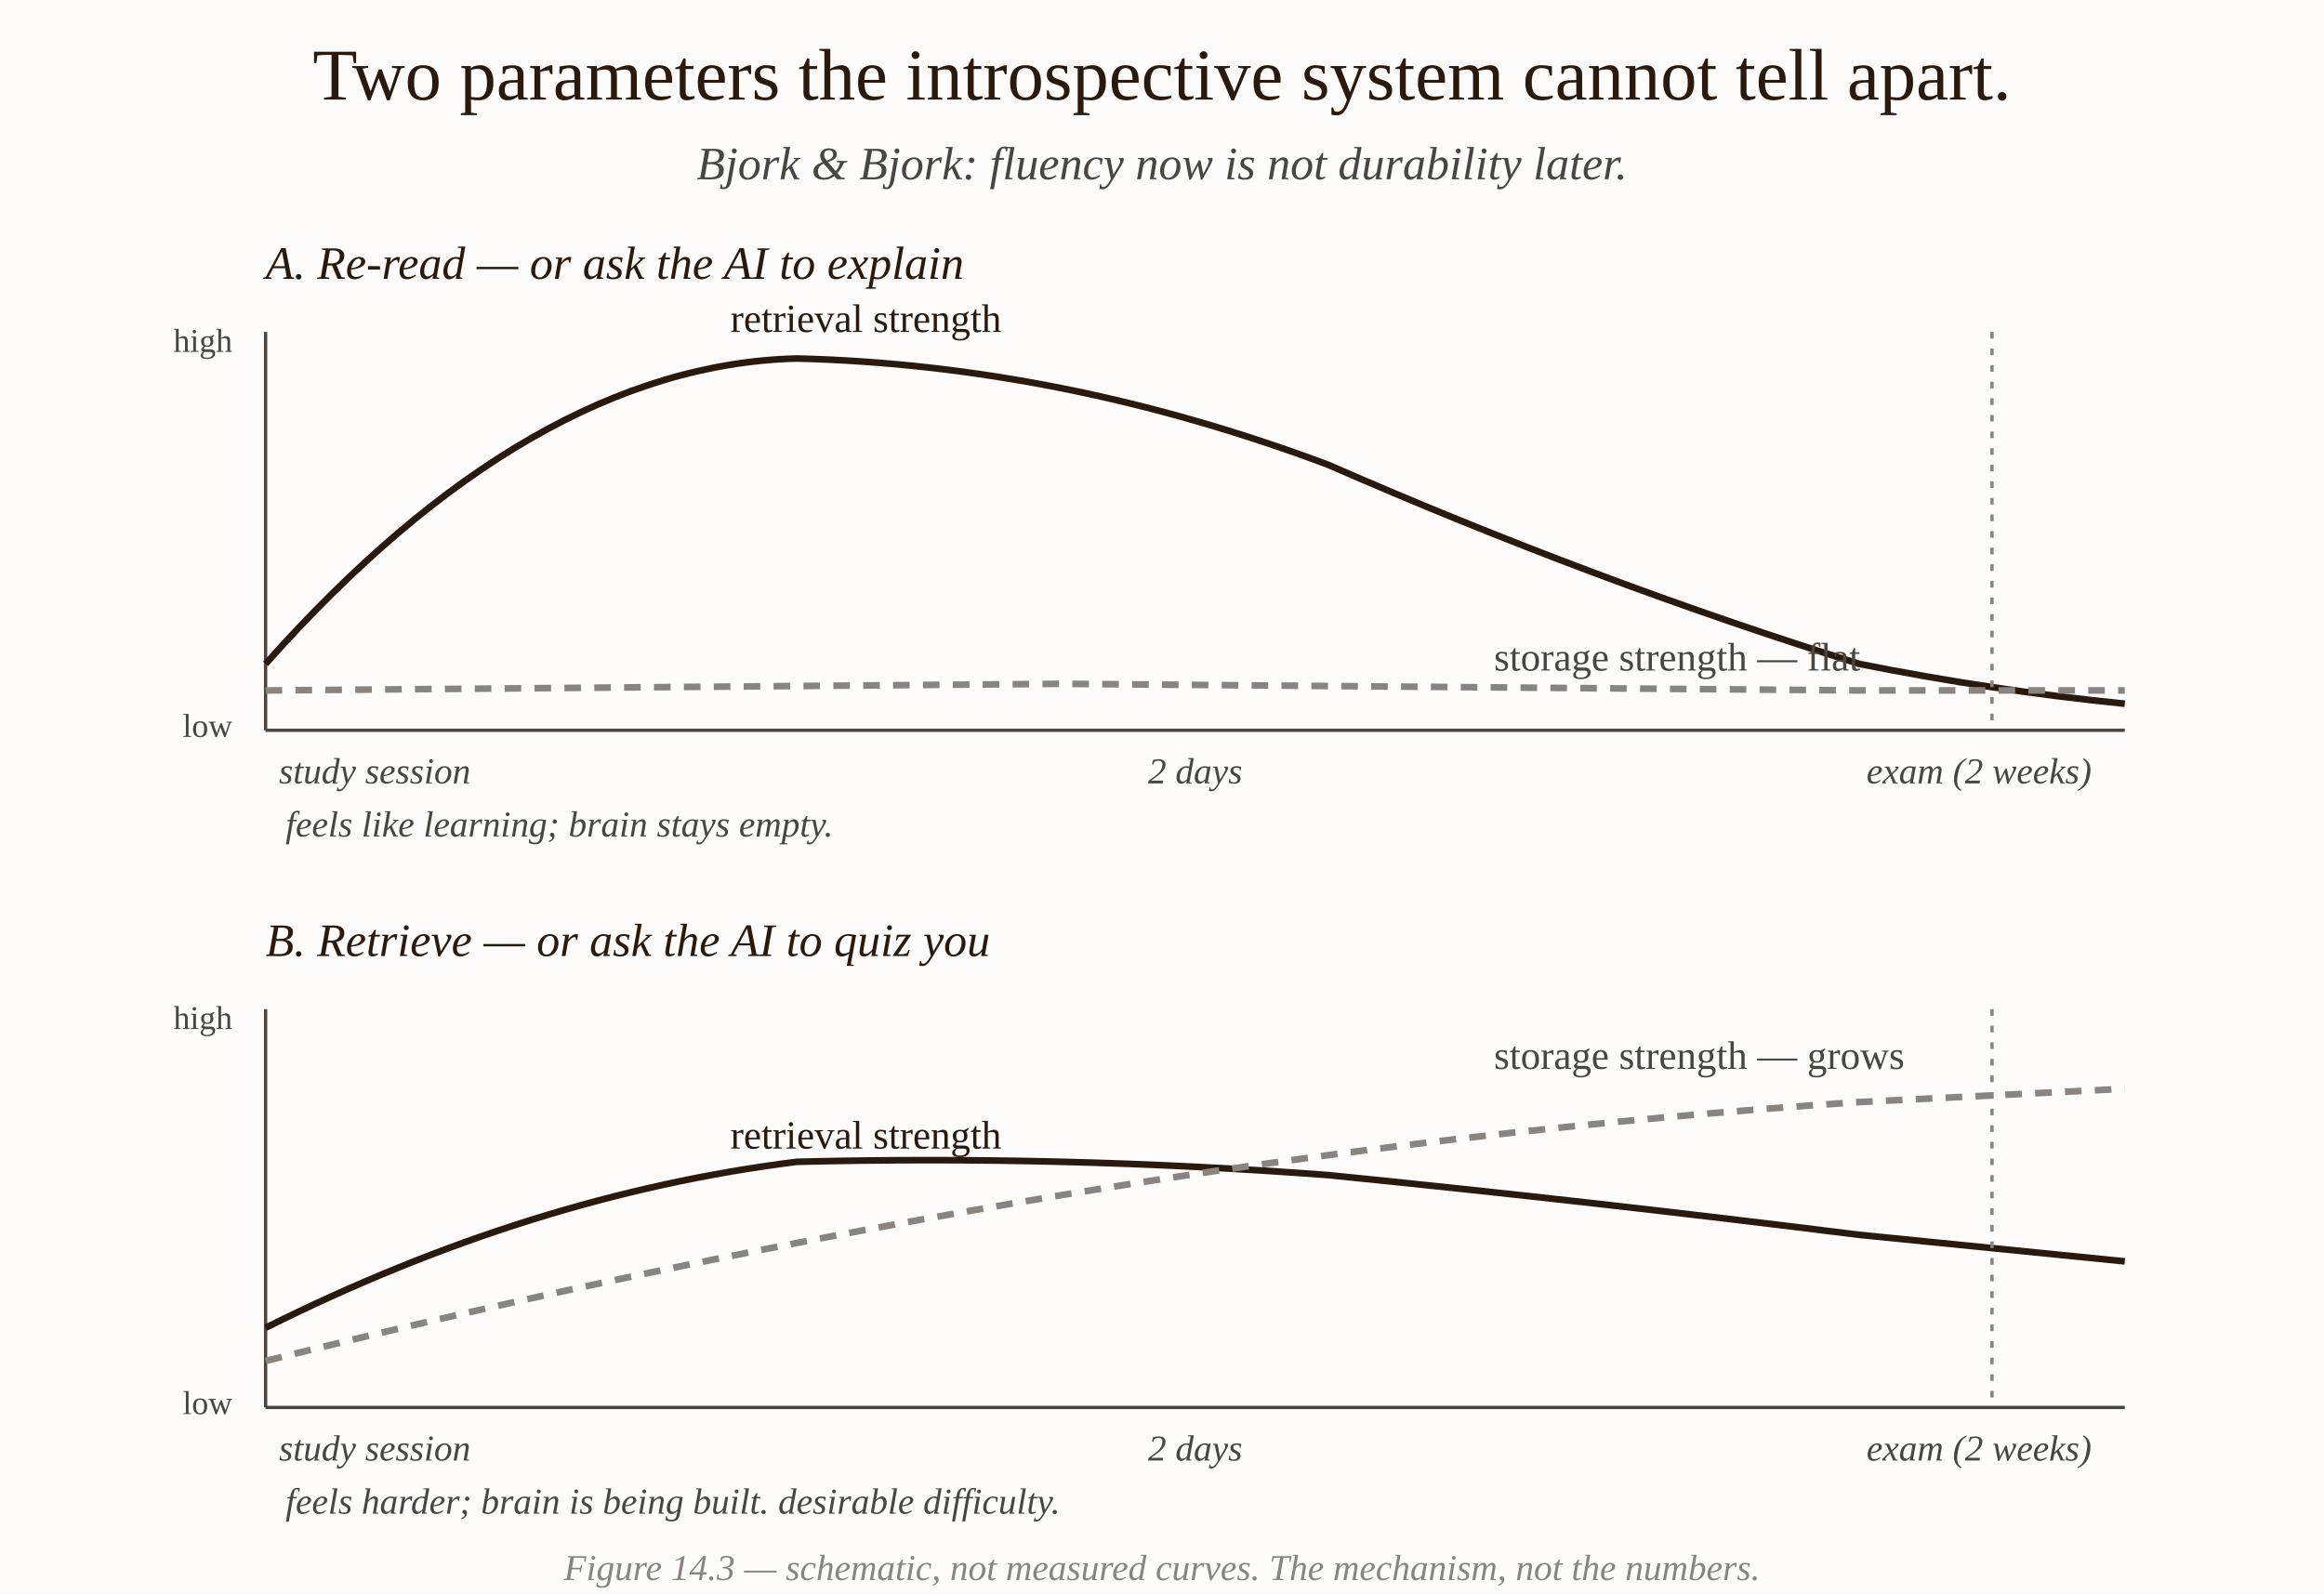
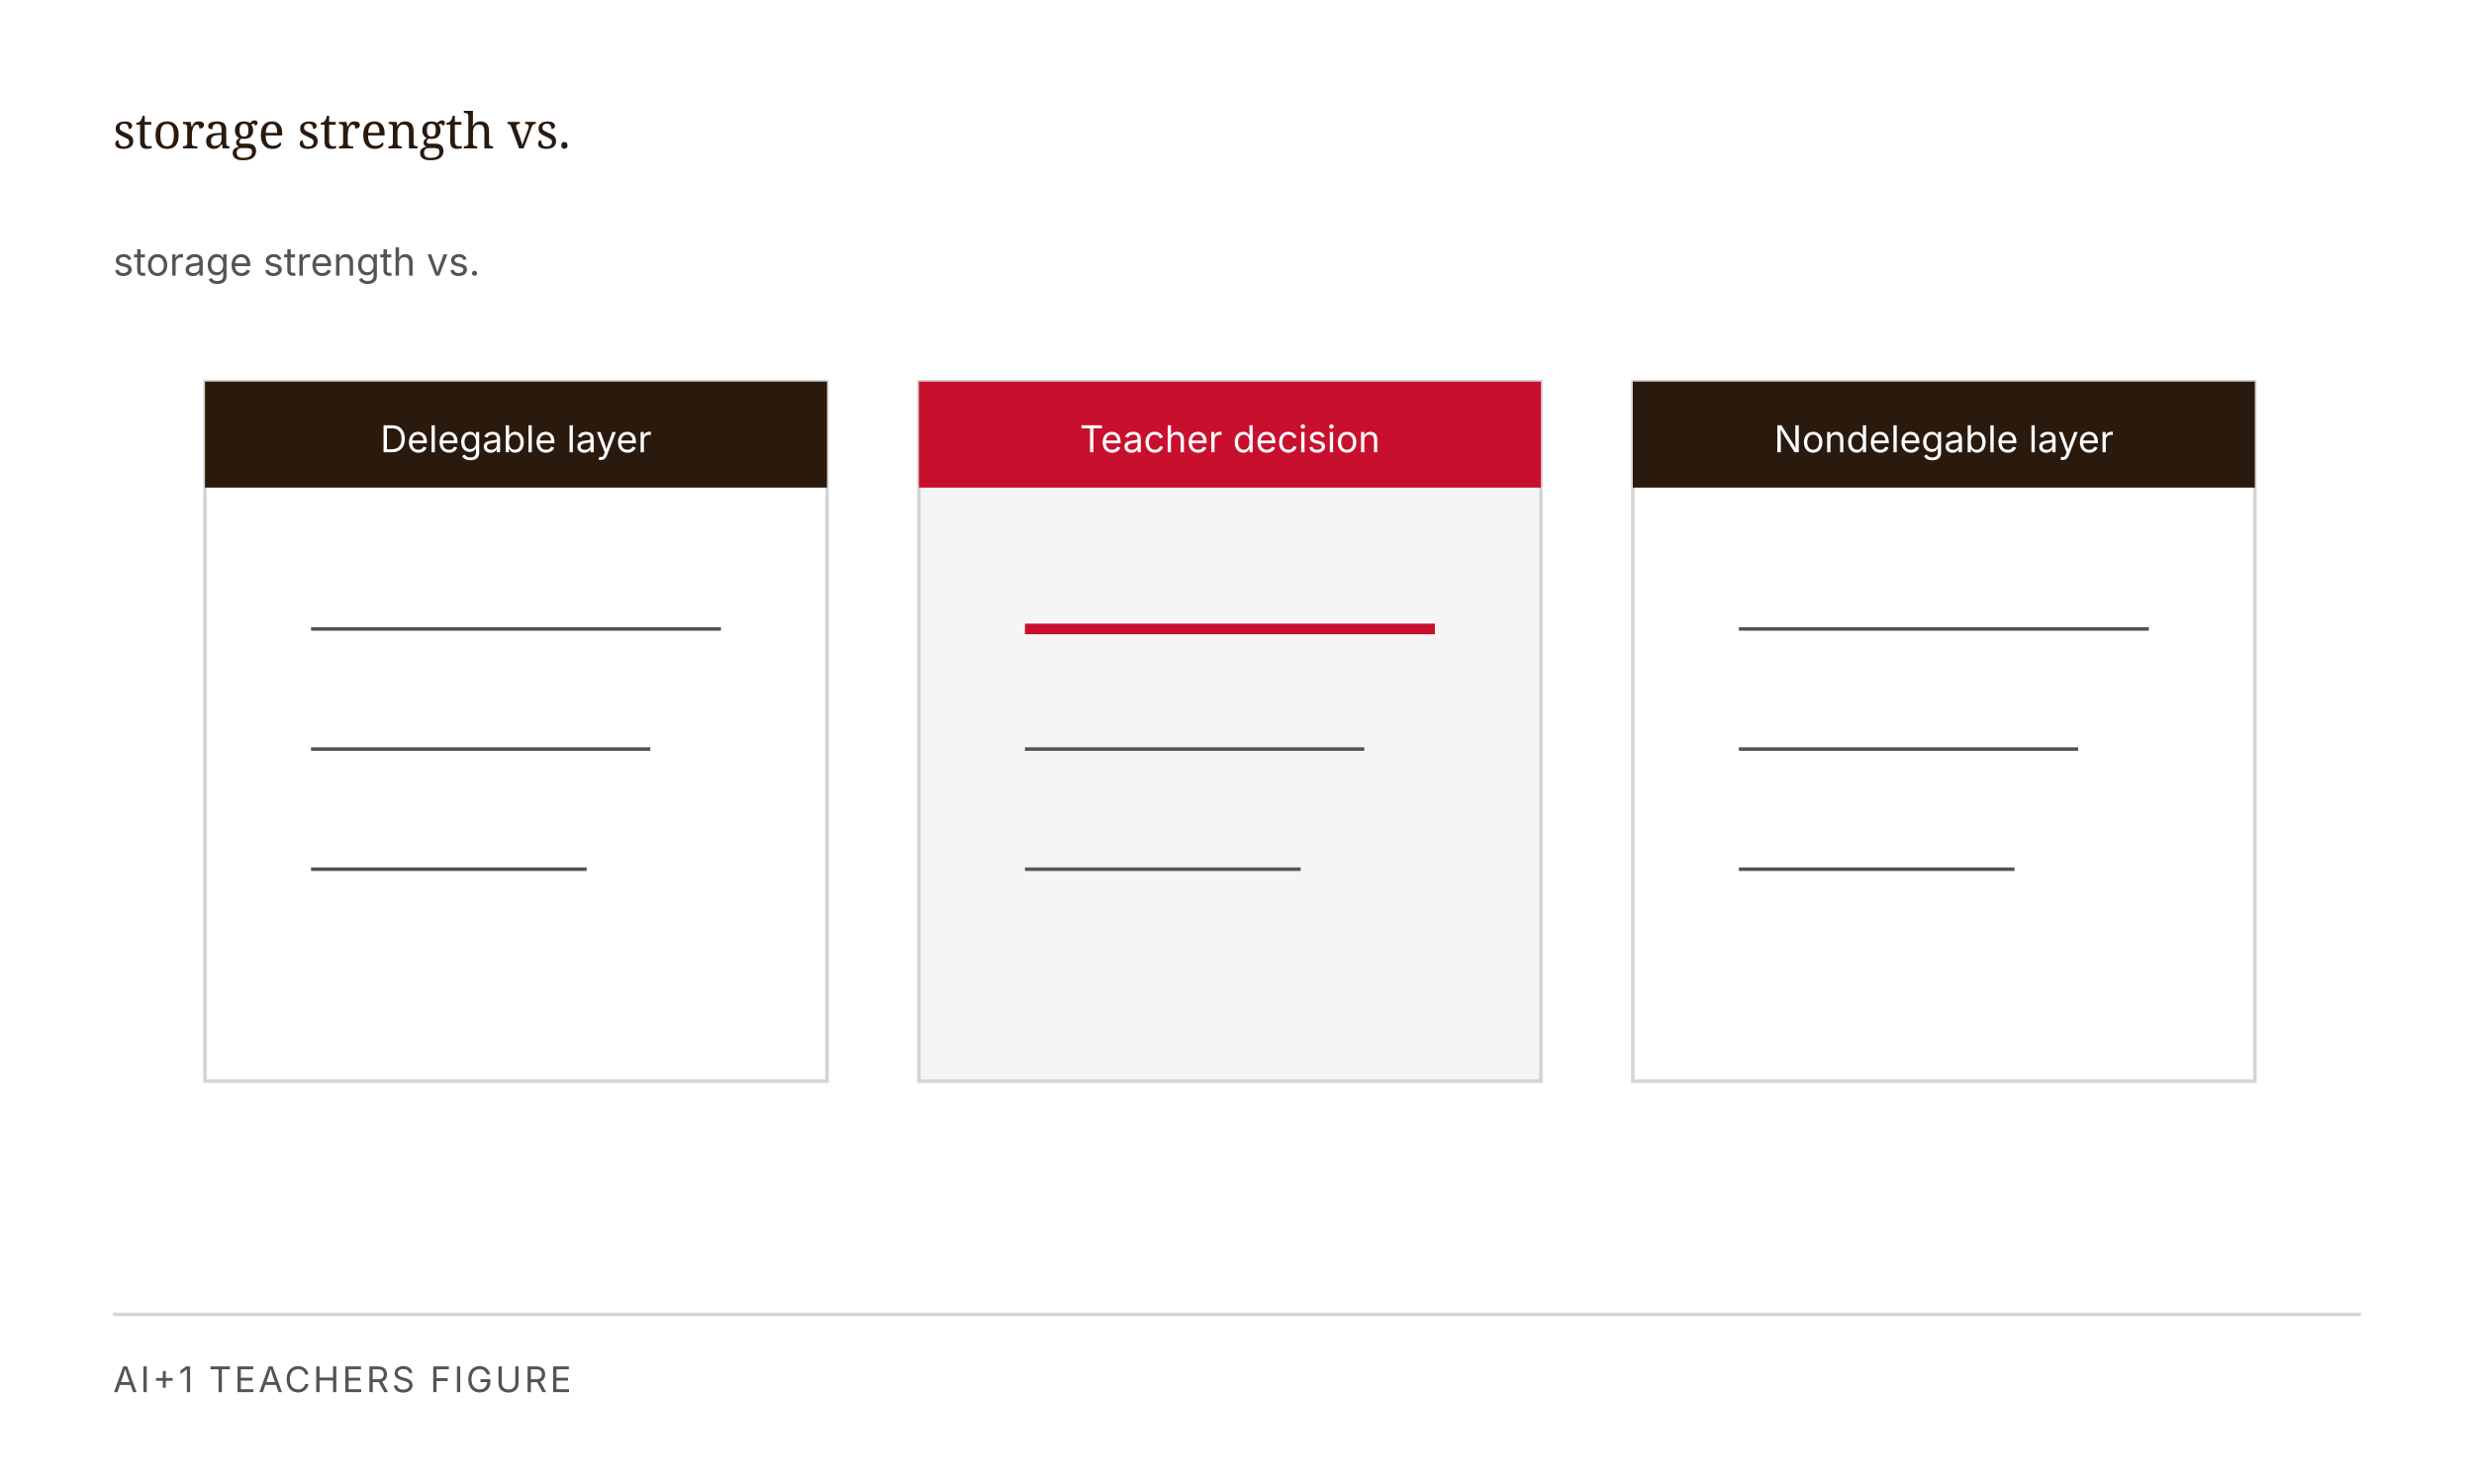
- <svg xmlns="http://www.w3.org/2000/svg" viewBox="0 0 700 480" role="img" aria-labelledby="t3 d3" font-family="'EB Garamond', Garamond, Georgia, 'Times New Roman', serif">
+ <svg xmlns="http://www.w3.org/2000/svg" viewBox="0 0 700 420" role="img" aria-labelledby="title desc">
  <defs>
-     <marker id="arr3" viewBox="0 0 10 10" refX="9" refY="5" markerWidth="6" markerHeight="6" orient="auto-start-reverse">
-       <path d="M0,0 L10,5 L0,10 z" fill="#4a4540" />
+     <marker id="arrow" markerWidth="8" markerHeight="6" refX="7" refY="3" orient="auto">
+       <polygon points="0 0, 8 3, 0 6" fill="#2a1a0e" />
    </marker>
  </defs>
-   <rect x="0" y="0" width="700" height="480" fill="#fdfcfb" />
-   <text x="350" y="30" text-anchor="middle" font-size="22" fill="#2a1a0e">Two parameters the introspective system cannot tell apart.</text>
-   <text x="350" y="54" text-anchor="middle" font-size="14" fill="#4a4540" font-style="italic">Bjork &amp; Bjork: fluency now is not durability later.</text>
-   <text x="80" y="84" font-size="14" fill="#2a1a0e" font-style="italic">A. Re-read — or ask the AI to explain</text>
-   <line x1="80" y1="100" x2="80" y2="220" stroke="#4a4540" stroke-width="1" />
-   <line x1="80" y1="220" x2="640" y2="220" stroke="#4a4540" stroke-width="1" />
-   <text x="70" y="106" font-size="10" fill="#4a4540" text-anchor="end">high</text>
-   <text x="70" y="222" font-size="10" fill="#4a4540" text-anchor="end">low</text>
-   <text x="84" y="236" font-size="11" fill="#4a4540" font-style="italic">study session</text>
-   <text x="360" y="236" font-size="11" fill="#4a4540" text-anchor="middle" font-style="italic">2 days</text>
-   <text x="630" y="236" font-size="11" fill="#4a4540" text-anchor="end" font-style="italic">exam (2 weeks)</text>
-   <path d="M 80 200 Q 160 110 240 108 Q 320 110 400 140 Q 480 175 560 200 Q 600 208 640 212" fill="none" stroke="#2a1a0e" stroke-width="2" />
-   <text x="220" y="100" font-size="12" fill="#2a1a0e">retrieval strength</text>
-   <path d="M 80 208 L 200 207 L 320 206 L 440 207 L 560 208 L 640 208" fill="none" stroke="#8a8480" stroke-width="2" stroke-dasharray="5,4" />
-   <text x="450" y="202" font-size="12" fill="#4a4540">storage strength — flat</text>
-   <line x1="600" y1="100" x2="600" y2="220" stroke="#8a8480" stroke-width="1" stroke-dasharray="2,3" />
-   <text x="86" y="252" font-size="11" fill="#4a4540" font-style="italic">feels like learning; brain stays empty.</text>
-   <text x="80" y="288" font-size="14" fill="#2a1a0e" font-style="italic">B. Retrieve — or ask the AI to quiz you</text>
-   <line x1="80" y1="304" x2="80" y2="424" stroke="#4a4540" stroke-width="1" />
-   <line x1="80" y1="424" x2="640" y2="424" stroke="#4a4540" stroke-width="1" />
-   <text x="70" y="310" font-size="10" fill="#4a4540" text-anchor="end">high</text>
-   <text x="70" y="426" font-size="10" fill="#4a4540" text-anchor="end">low</text>
-   <text x="84" y="440" font-size="11" fill="#4a4540" font-style="italic">study session</text>
-   <text x="360" y="440" font-size="11" fill="#4a4540" text-anchor="middle" font-style="italic">2 days</text>
-   <text x="630" y="440" font-size="11" fill="#4a4540" text-anchor="end" font-style="italic">exam (2 weeks)</text>
-   <path d="M 80 400 Q 160 360 240 350 Q 320 348 400 354 Q 480 362 560 372 Q 600 376 640 380" fill="none" stroke="#2a1a0e" stroke-width="2" />
-   <text x="220" y="346" font-size="12" fill="#2a1a0e">retrieval strength</text>
-   <path d="M 80 410 Q 200 380 320 360 Q 440 340 560 332 Q 600 330 640 328" fill="none" stroke="#8a8480" stroke-width="2" stroke-dasharray="5,4" />
-   <text x="450" y="322" font-size="12" fill="#4a4540">storage strength — grows</text>
-   <line x1="600" y1="304" x2="600" y2="424" stroke="#8a8480" stroke-width="1" stroke-dasharray="2,3" />
-   <text x="86" y="456" font-size="11" fill="#4a4540" font-style="italic">feels harder; brain is being built. desirable difficulty.</text>
-   <text x="350" y="476" text-anchor="middle" font-size="11" fill="#8a8480" font-style="italic">Figure 14.3 — schematic, not measured curves. The mechanism, not the numbers.</text>
+   <rect x="0" y="0" width="700" height="420" fill="#FFFFFF" />
+   <text x="32" y="42" font-family="'EB Garamond', 'Garamond', Georgia, serif" font-size="14" font-weight="400" fill="#2a1a0e">storage strength vs.</text>
+   <text x="32" y="78" font-family="'Inter', -apple-system, 'Helvetica Neue', sans-serif" font-size="11" fill="#545454">storage strength vs.</text>
+   <rect x="58" y="108" width="176" height="198" fill="#FFFFFF" stroke="#D4D4D4" stroke-width="1" />
+   <rect x="58" y="108" width="176" height="30" fill="#2a1a0e" />
+   <text x="146" y="128" text-anchor="middle" font-family="'Inter', -apple-system, 'Helvetica Neue', sans-serif" font-size="10.5" fill="#FFFFFF">Delegable layer</text>
+   <line x1="88" x2="204" y1="178" y2="178" stroke="#545454" stroke-width="1" />
+   <line x1="88" x2="184" y1="212" y2="212" stroke="#545454" />
+   <line x1="88" x2="166" y1="246" y2="246" stroke="#545454" />
+   <rect x="260" y="108" width="176" height="198" fill="#F5F5F5" stroke="#D4D4D4" stroke-width="1" />
+   <rect x="260" y="108" width="176" height="30" fill="#C8102E" />
+   <text x="348" y="128" text-anchor="middle" font-family="'Inter', -apple-system, 'Helvetica Neue', sans-serif" font-size="10.5" fill="#FFFFFF">Teacher decision</text>
+   <line x1="290" x2="406" y1="178" y2="178" stroke="#C8102E" stroke-width="3" />
+   <line x1="290" x2="386" y1="212" y2="212" stroke="#545454" />
+   <line x1="290" x2="368" y1="246" y2="246" stroke="#545454" />
+   <rect x="462" y="108" width="176" height="198" fill="#FFFFFF" stroke="#D4D4D4" stroke-width="1" />
+   <rect x="462" y="108" width="176" height="30" fill="#2a1a0e" />
+   <text x="550" y="128" text-anchor="middle" font-family="'Inter', -apple-system, 'Helvetica Neue', sans-serif" font-size="10.5" fill="#FFFFFF">Nondelegable layer</text>
+   <line x1="492" x2="608" y1="178" y2="178" stroke="#545454" stroke-width="1" />
+   <line x1="492" x2="588" y1="212" y2="212" stroke="#545454" />
+   <line x1="492" x2="570" y1="246" y2="246" stroke="#545454" />
+   <line x1="32" x2="668" y1="372" y2="372" stroke="#D4D4D4" />
+   <text x="32" y="394" font-family="'Inter', -apple-system, 'Helvetica Neue', sans-serif" font-size="10" fill="#545454" letter-spacing="0.08em">AI+1 TEACHERS FIGURE</text>
</svg>
